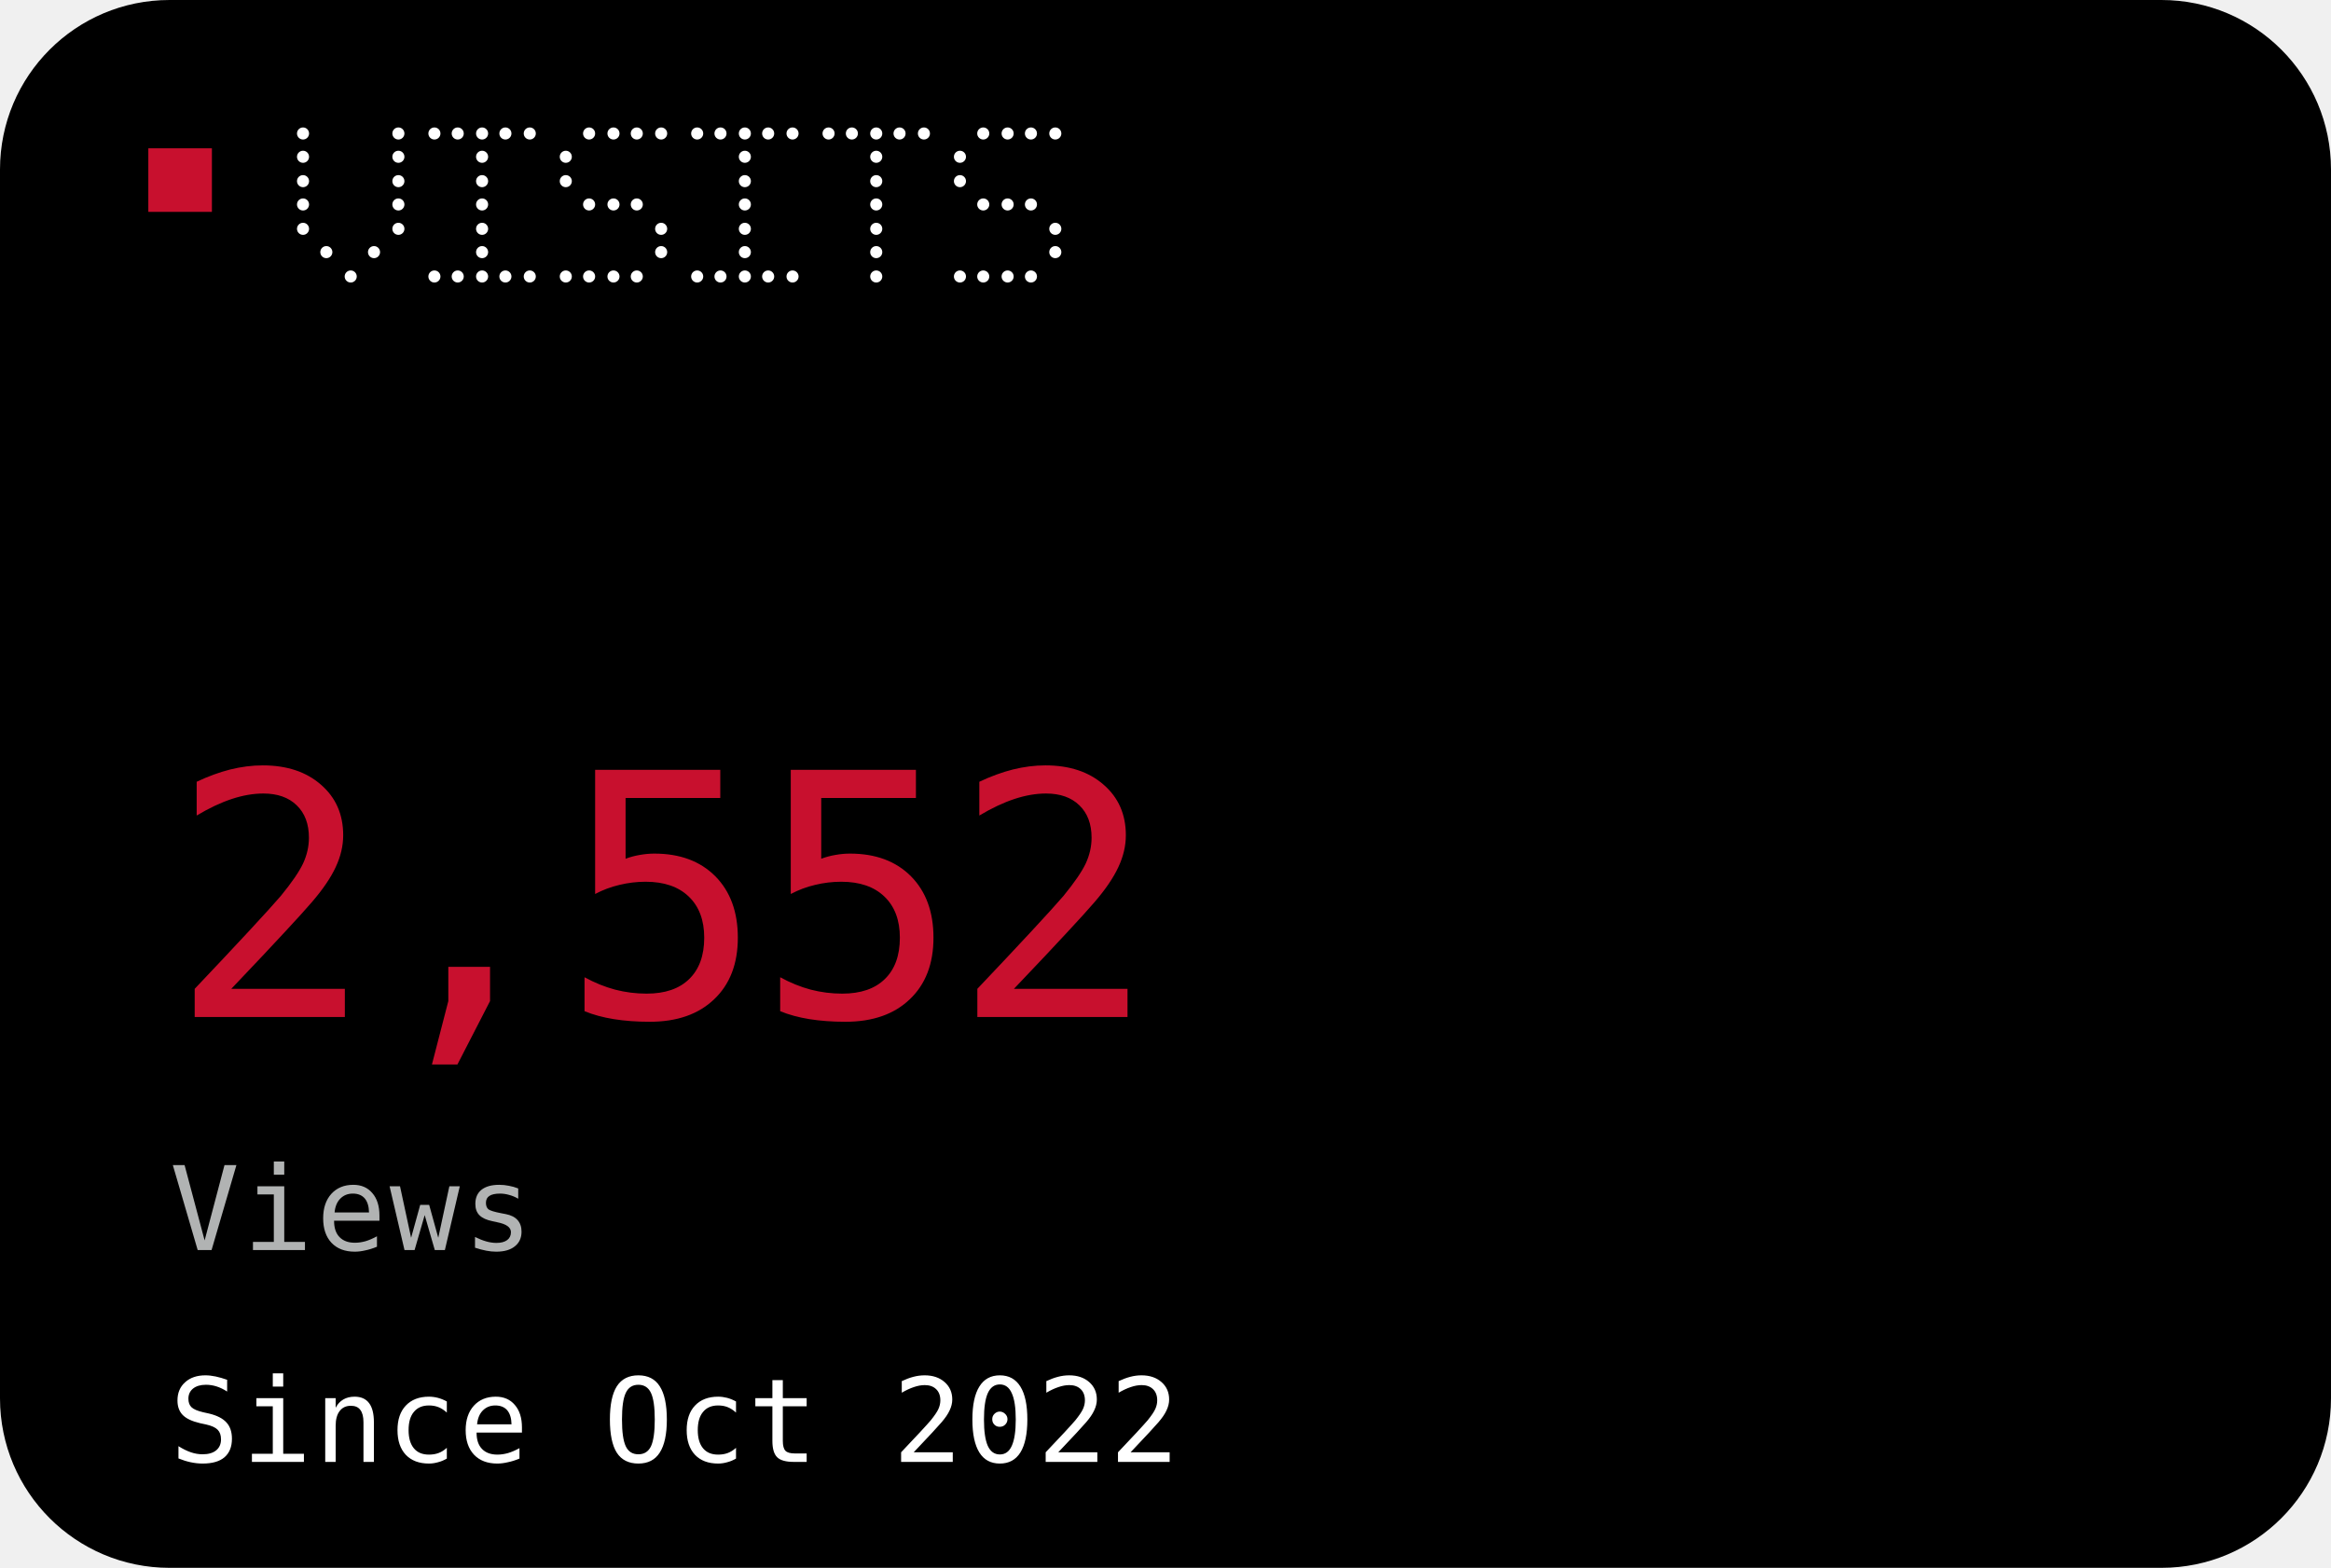
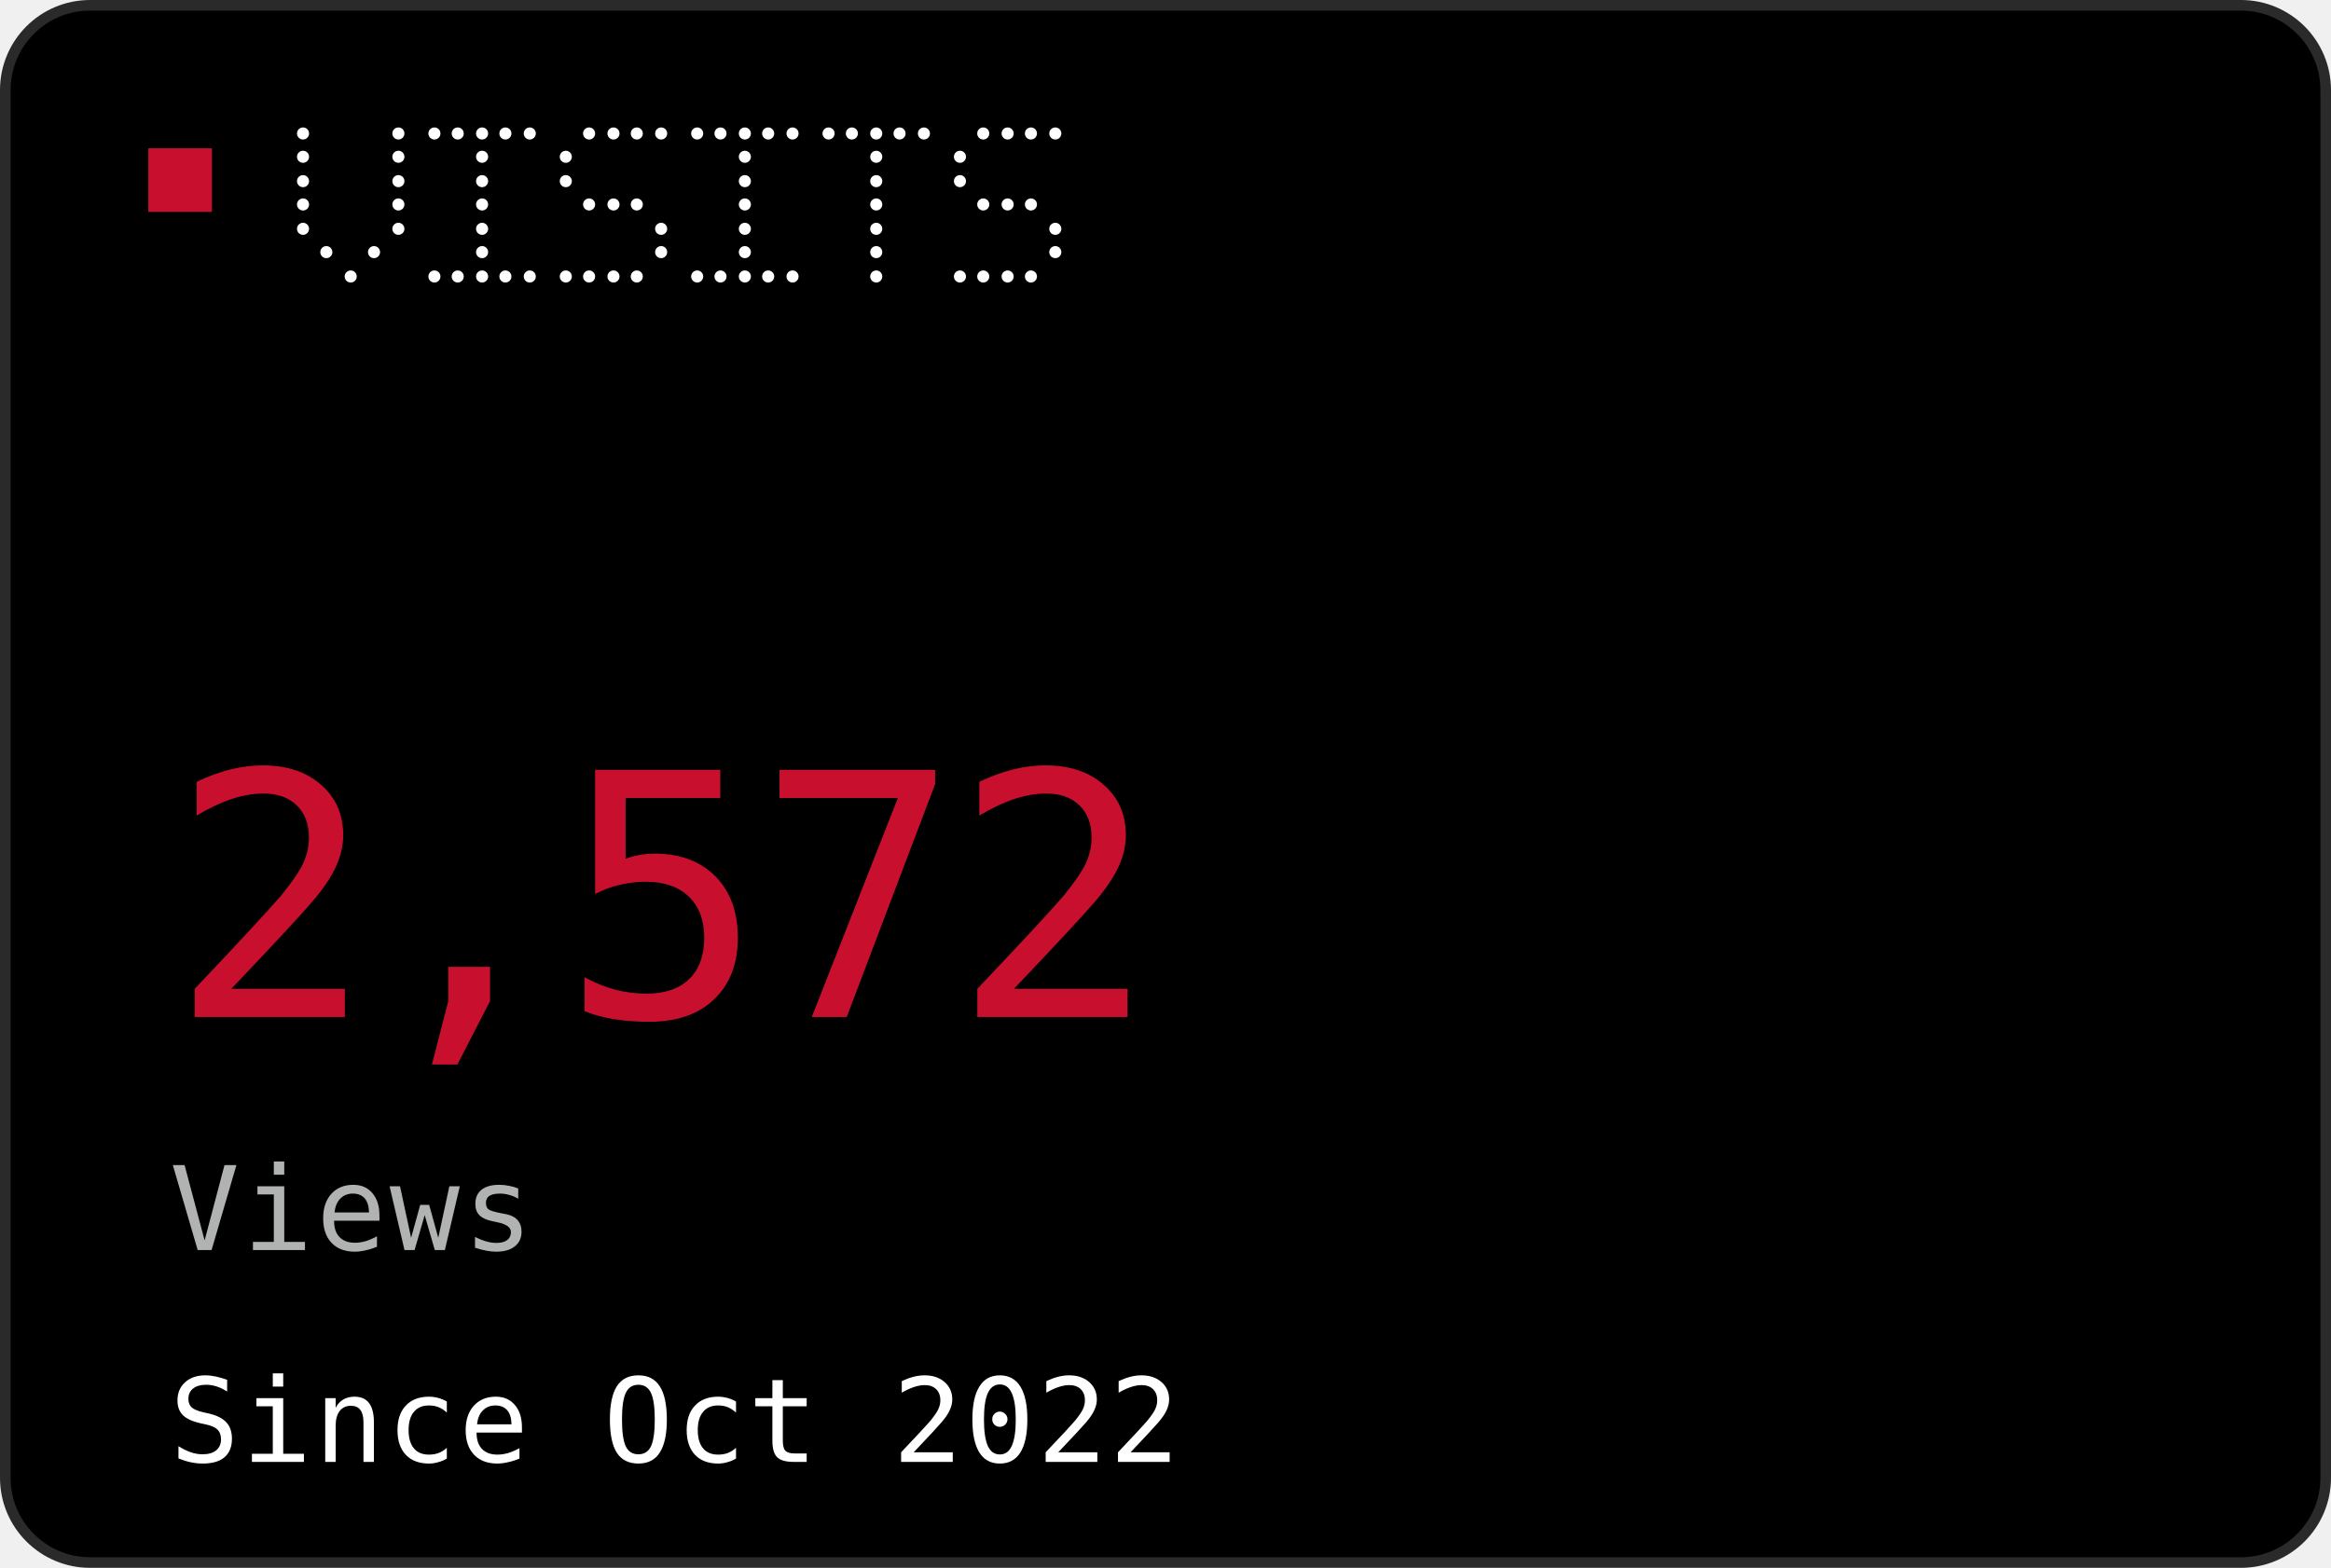
<svg xmlns="http://www.w3.org/2000/svg" width="220" height="148" viewBox="0 0 220 148" role="img">
-   <rect width="220" height="148" rx="16" fill="#000000" />
+   <rect x="0.5" y="0.5" width="219" height="147" rx="8" fill="#000000" stroke="#2A2A2A" />
  <rect x="14" y="14" width="6" height="6" fill="#C8102E" />
  <circle cx="28.6" cy="12.6" r="0.57" fill="#FFFFFF" />
  <circle cx="37.6" cy="12.6" r="0.57" fill="#FFFFFF" />
  <circle cx="28.6" cy="14.8" r="0.57" fill="#FFFFFF" />
  <circle cx="37.6" cy="14.8" r="0.57" fill="#FFFFFF" />
  <circle cx="28.6" cy="17.1" r="0.57" fill="#FFFFFF" />
  <circle cx="37.6" cy="17.1" r="0.57" fill="#FFFFFF" />
  <circle cx="28.6" cy="19.3" r="0.57" fill="#FFFFFF" />
  <circle cx="37.6" cy="19.3" r="0.57" fill="#FFFFFF" />
  <circle cx="28.6" cy="21.6" r="0.57" fill="#FFFFFF" />
  <circle cx="37.6" cy="21.6" r="0.57" fill="#FFFFFF" />
  <circle cx="30.8" cy="23.8" r="0.57" fill="#FFFFFF" />
  <circle cx="35.3" cy="23.8" r="0.57" fill="#FFFFFF" />
  <circle cx="33.1" cy="26.1" r="0.57" fill="#FFFFFF" />
  <circle cx="41.0" cy="12.6" r="0.57" fill="#FFFFFF" />
  <circle cx="43.2" cy="12.6" r="0.57" fill="#FFFFFF" />
  <circle cx="45.5" cy="12.6" r="0.57" fill="#FFFFFF" />
  <circle cx="47.7" cy="12.6" r="0.57" fill="#FFFFFF" />
  <circle cx="50.0" cy="12.6" r="0.57" fill="#FFFFFF" />
  <circle cx="45.5" cy="14.8" r="0.57" fill="#FFFFFF" />
  <circle cx="45.5" cy="17.1" r="0.57" fill="#FFFFFF" />
  <circle cx="45.5" cy="19.3" r="0.57" fill="#FFFFFF" />
  <circle cx="45.5" cy="21.6" r="0.57" fill="#FFFFFF" />
  <circle cx="45.5" cy="23.8" r="0.57" fill="#FFFFFF" />
  <circle cx="41.0" cy="26.1" r="0.57" fill="#FFFFFF" />
  <circle cx="43.2" cy="26.1" r="0.57" fill="#FFFFFF" />
  <circle cx="45.5" cy="26.1" r="0.57" fill="#FFFFFF" />
  <circle cx="47.7" cy="26.1" r="0.57" fill="#FFFFFF" />
  <circle cx="50.0" cy="26.1" r="0.57" fill="#FFFFFF" />
  <circle cx="55.6" cy="12.6" r="0.57" fill="#FFFFFF" />
  <circle cx="57.9" cy="12.6" r="0.57" fill="#FFFFFF" />
  <circle cx="60.1" cy="12.6" r="0.57" fill="#FFFFFF" />
  <circle cx="62.4" cy="12.6" r="0.57" fill="#FFFFFF" />
  <circle cx="53.4" cy="14.8" r="0.57" fill="#FFFFFF" />
  <circle cx="53.4" cy="17.1" r="0.57" fill="#FFFFFF" />
  <circle cx="55.6" cy="19.3" r="0.57" fill="#FFFFFF" />
  <circle cx="57.9" cy="19.3" r="0.57" fill="#FFFFFF" />
  <circle cx="60.1" cy="19.3" r="0.57" fill="#FFFFFF" />
  <circle cx="62.4" cy="21.6" r="0.57" fill="#FFFFFF" />
  <circle cx="62.4" cy="23.8" r="0.57" fill="#FFFFFF" />
  <circle cx="53.4" cy="26.1" r="0.57" fill="#FFFFFF" />
  <circle cx="55.6" cy="26.1" r="0.57" fill="#FFFFFF" />
  <circle cx="57.9" cy="26.1" r="0.57" fill="#FFFFFF" />
  <circle cx="60.1" cy="26.1" r="0.57" fill="#FFFFFF" />
  <circle cx="65.8" cy="12.6" r="0.57" fill="#FFFFFF" />
  <circle cx="68.0" cy="12.6" r="0.57" fill="#FFFFFF" />
  <circle cx="70.3" cy="12.6" r="0.57" fill="#FFFFFF" />
  <circle cx="72.5" cy="12.6" r="0.57" fill="#FFFFFF" />
  <circle cx="74.8" cy="12.6" r="0.57" fill="#FFFFFF" />
  <circle cx="70.3" cy="14.8" r="0.57" fill="#FFFFFF" />
  <circle cx="70.3" cy="17.1" r="0.57" fill="#FFFFFF" />
  <circle cx="70.3" cy="19.3" r="0.57" fill="#FFFFFF" />
  <circle cx="70.3" cy="21.6" r="0.57" fill="#FFFFFF" />
  <circle cx="70.3" cy="23.8" r="0.57" fill="#FFFFFF" />
  <circle cx="65.8" cy="26.1" r="0.57" fill="#FFFFFF" />
  <circle cx="68.0" cy="26.1" r="0.57" fill="#FFFFFF" />
  <circle cx="70.3" cy="26.1" r="0.57" fill="#FFFFFF" />
  <circle cx="72.5" cy="26.1" r="0.57" fill="#FFFFFF" />
  <circle cx="74.8" cy="26.1" r="0.57" fill="#FFFFFF" />
  <circle cx="78.2" cy="12.6" r="0.57" fill="#FFFFFF" />
  <circle cx="80.4" cy="12.6" r="0.57" fill="#FFFFFF" />
  <circle cx="82.7" cy="12.6" r="0.57" fill="#FFFFFF" />
  <circle cx="84.9" cy="12.6" r="0.57" fill="#FFFFFF" />
  <circle cx="87.2" cy="12.6" r="0.57" fill="#FFFFFF" />
  <circle cx="82.7" cy="14.8" r="0.57" fill="#FFFFFF" />
  <circle cx="82.7" cy="17.1" r="0.57" fill="#FFFFFF" />
  <circle cx="82.7" cy="19.3" r="0.57" fill="#FFFFFF" />
  <circle cx="82.7" cy="21.6" r="0.57" fill="#FFFFFF" />
  <circle cx="82.7" cy="23.8" r="0.57" fill="#FFFFFF" />
  <circle cx="82.7" cy="26.1" r="0.57" fill="#FFFFFF" />
  <circle cx="92.8" cy="12.6" r="0.57" fill="#FFFFFF" />
  <circle cx="95.1" cy="12.6" r="0.57" fill="#FFFFFF" />
  <circle cx="97.3" cy="12.6" r="0.57" fill="#FFFFFF" />
  <circle cx="99.6" cy="12.6" r="0.57" fill="#FFFFFF" />
  <circle cx="90.6" cy="14.8" r="0.57" fill="#FFFFFF" />
  <circle cx="90.6" cy="17.1" r="0.57" fill="#FFFFFF" />
  <circle cx="92.8" cy="19.3" r="0.57" fill="#FFFFFF" />
  <circle cx="95.1" cy="19.3" r="0.57" fill="#FFFFFF" />
  <circle cx="97.3" cy="19.3" r="0.57" fill="#FFFFFF" />
  <circle cx="99.6" cy="21.6" r="0.57" fill="#FFFFFF" />
  <circle cx="99.6" cy="23.8" r="0.57" fill="#FFFFFF" />
  <circle cx="90.6" cy="26.1" r="0.57" fill="#FFFFFF" />
  <circle cx="92.8" cy="26.1" r="0.57" fill="#FFFFFF" />
  <circle cx="95.1" cy="26.1" r="0.57" fill="#FFFFFF" />
  <circle cx="97.3" cy="26.1" r="0.57" fill="#FFFFFF" />
-   <text x="16" y="96" fill="#C8102E" text-anchor="start" font-family="ui-monospace, Geist Mono, monospace" font-size="32" letter-spacing="-0.8" dominant-baseline="auto">2,552</text>
+   <text x="16" y="96" fill="#C8102E" text-anchor="start" font-family="ui-monospace, Geist Mono, monospace" font-size="32" letter-spacing="-0.8" dominant-baseline="auto">2,572</text>
  <text x="16" y="118" fill="#B1B3B3" text-anchor="start" font-family="ui-monospace, Geist Mono, monospace" font-size="11" letter-spacing="0.3" dominant-baseline="auto">Views</text>
  <text x="16" y="138" fill="#FFFFFF" text-anchor="start" font-family="ui-monospace, Geist Mono, monospace" font-size="11" letter-spacing="0.2" dominant-baseline="auto">Since Oct 2022</text>
</svg>
